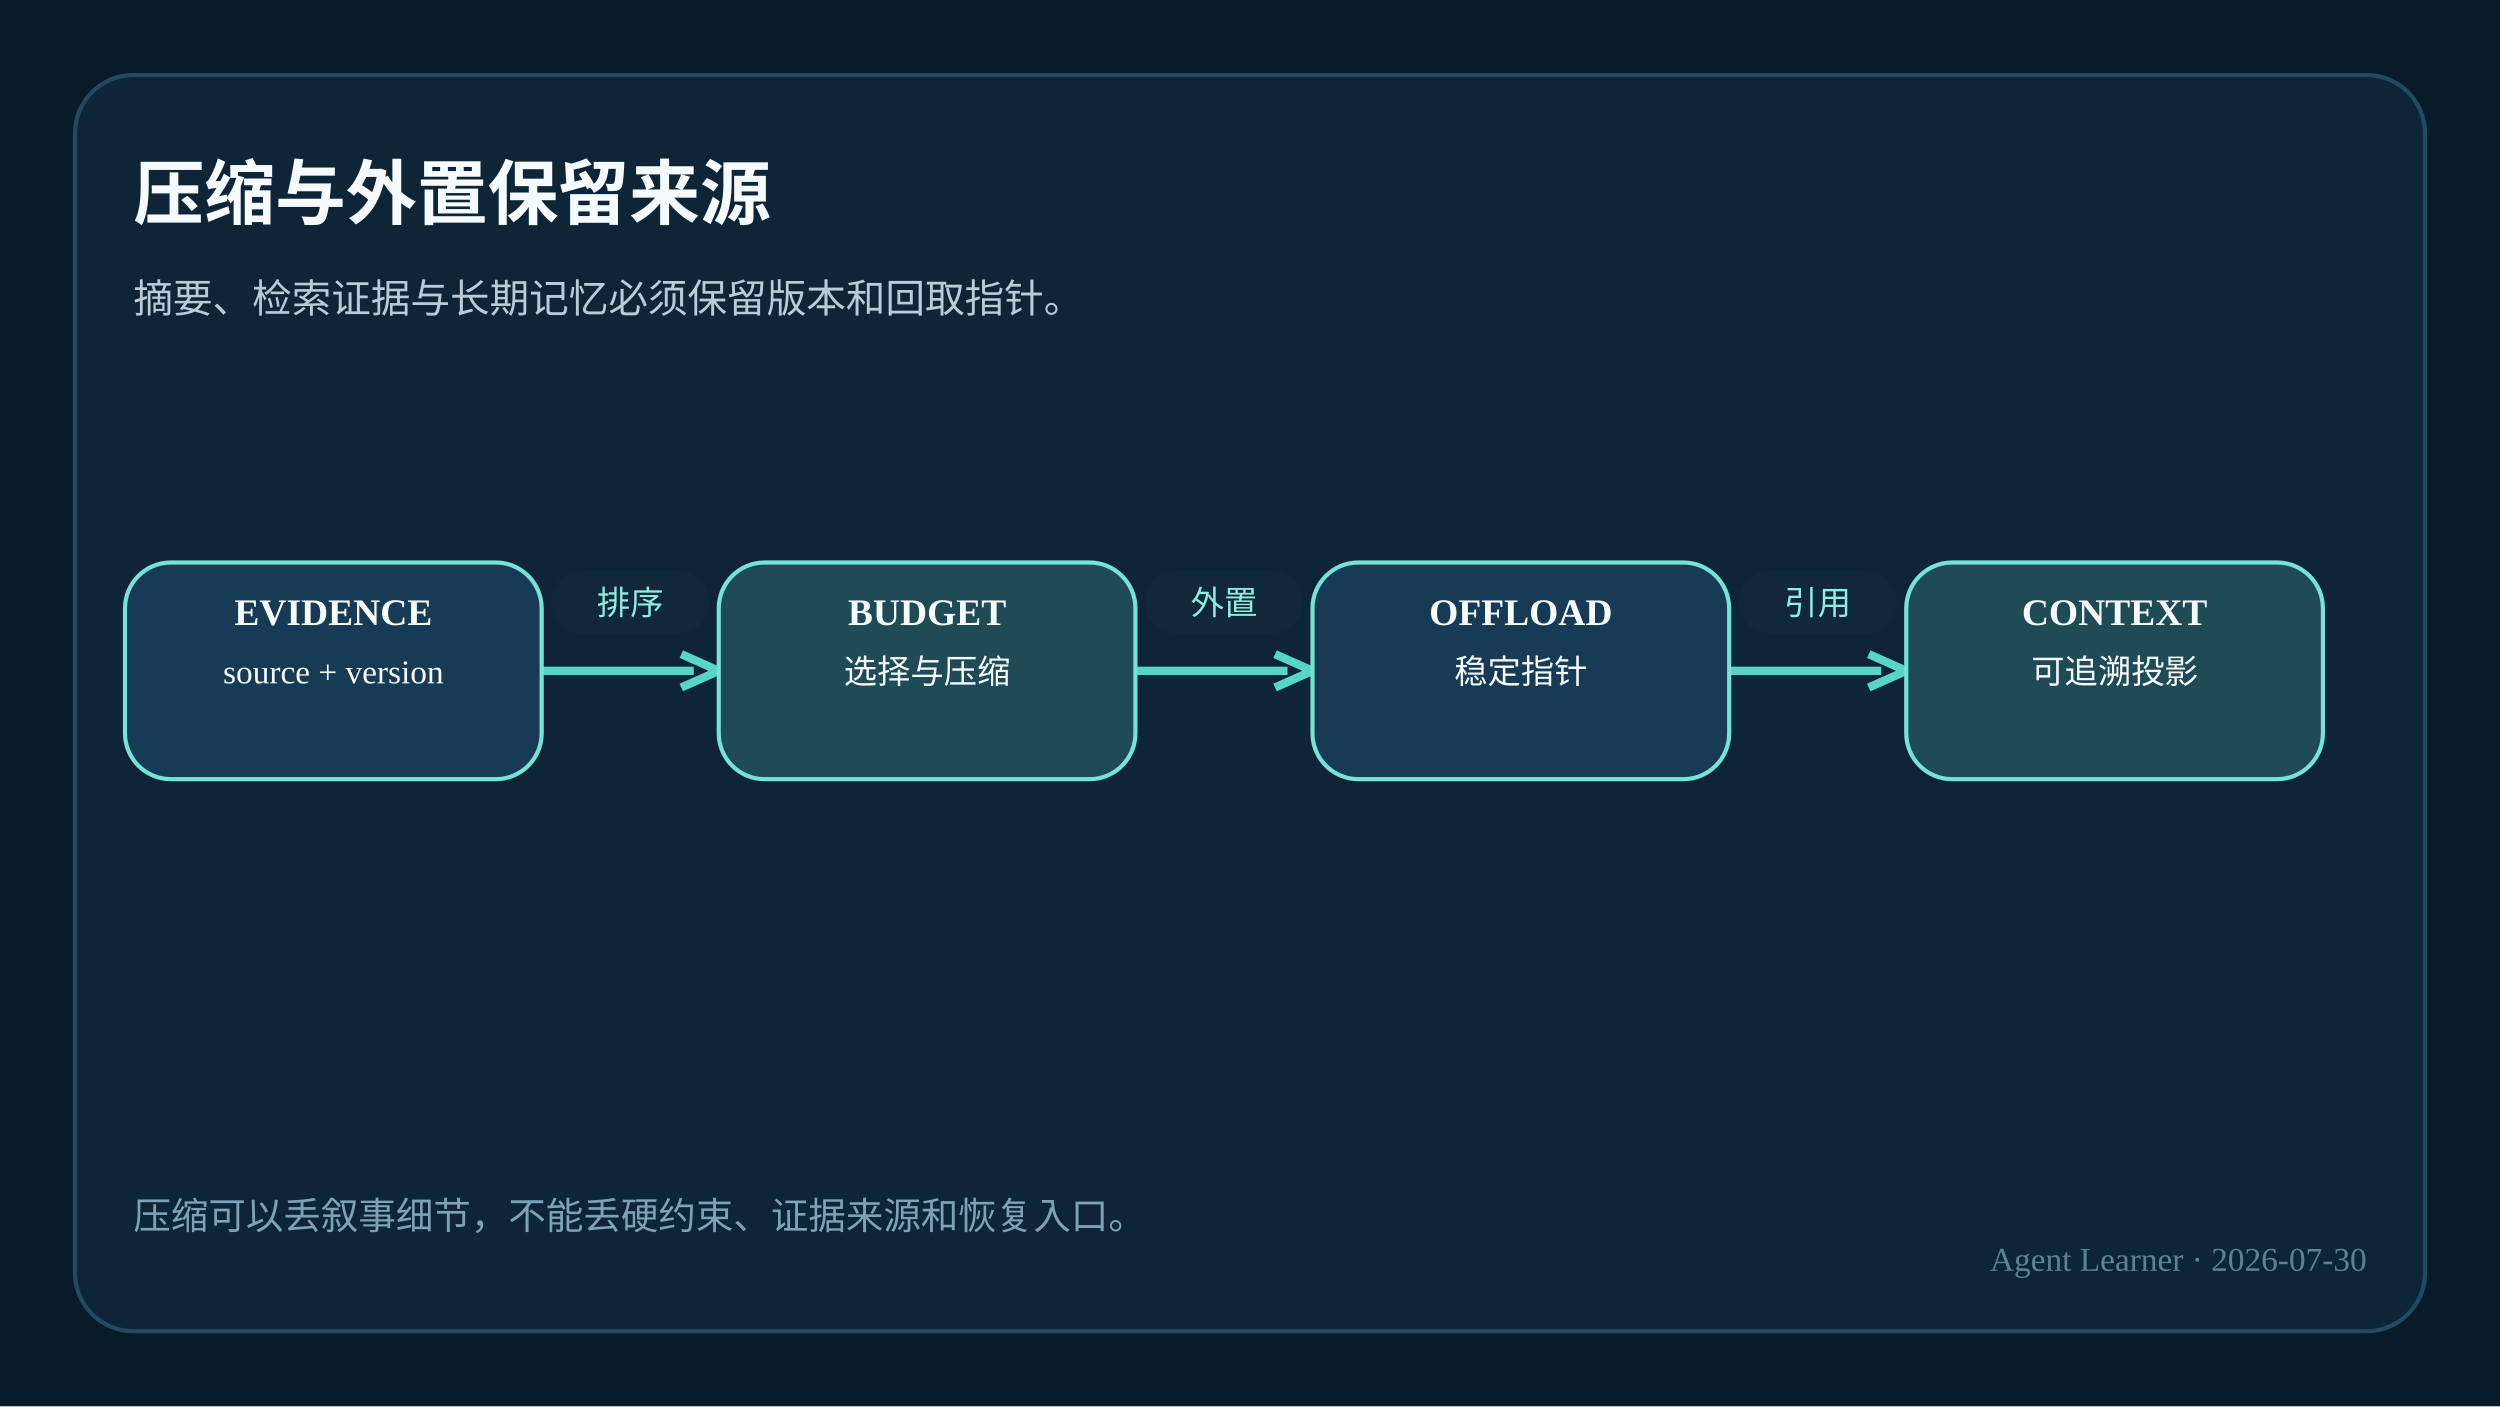
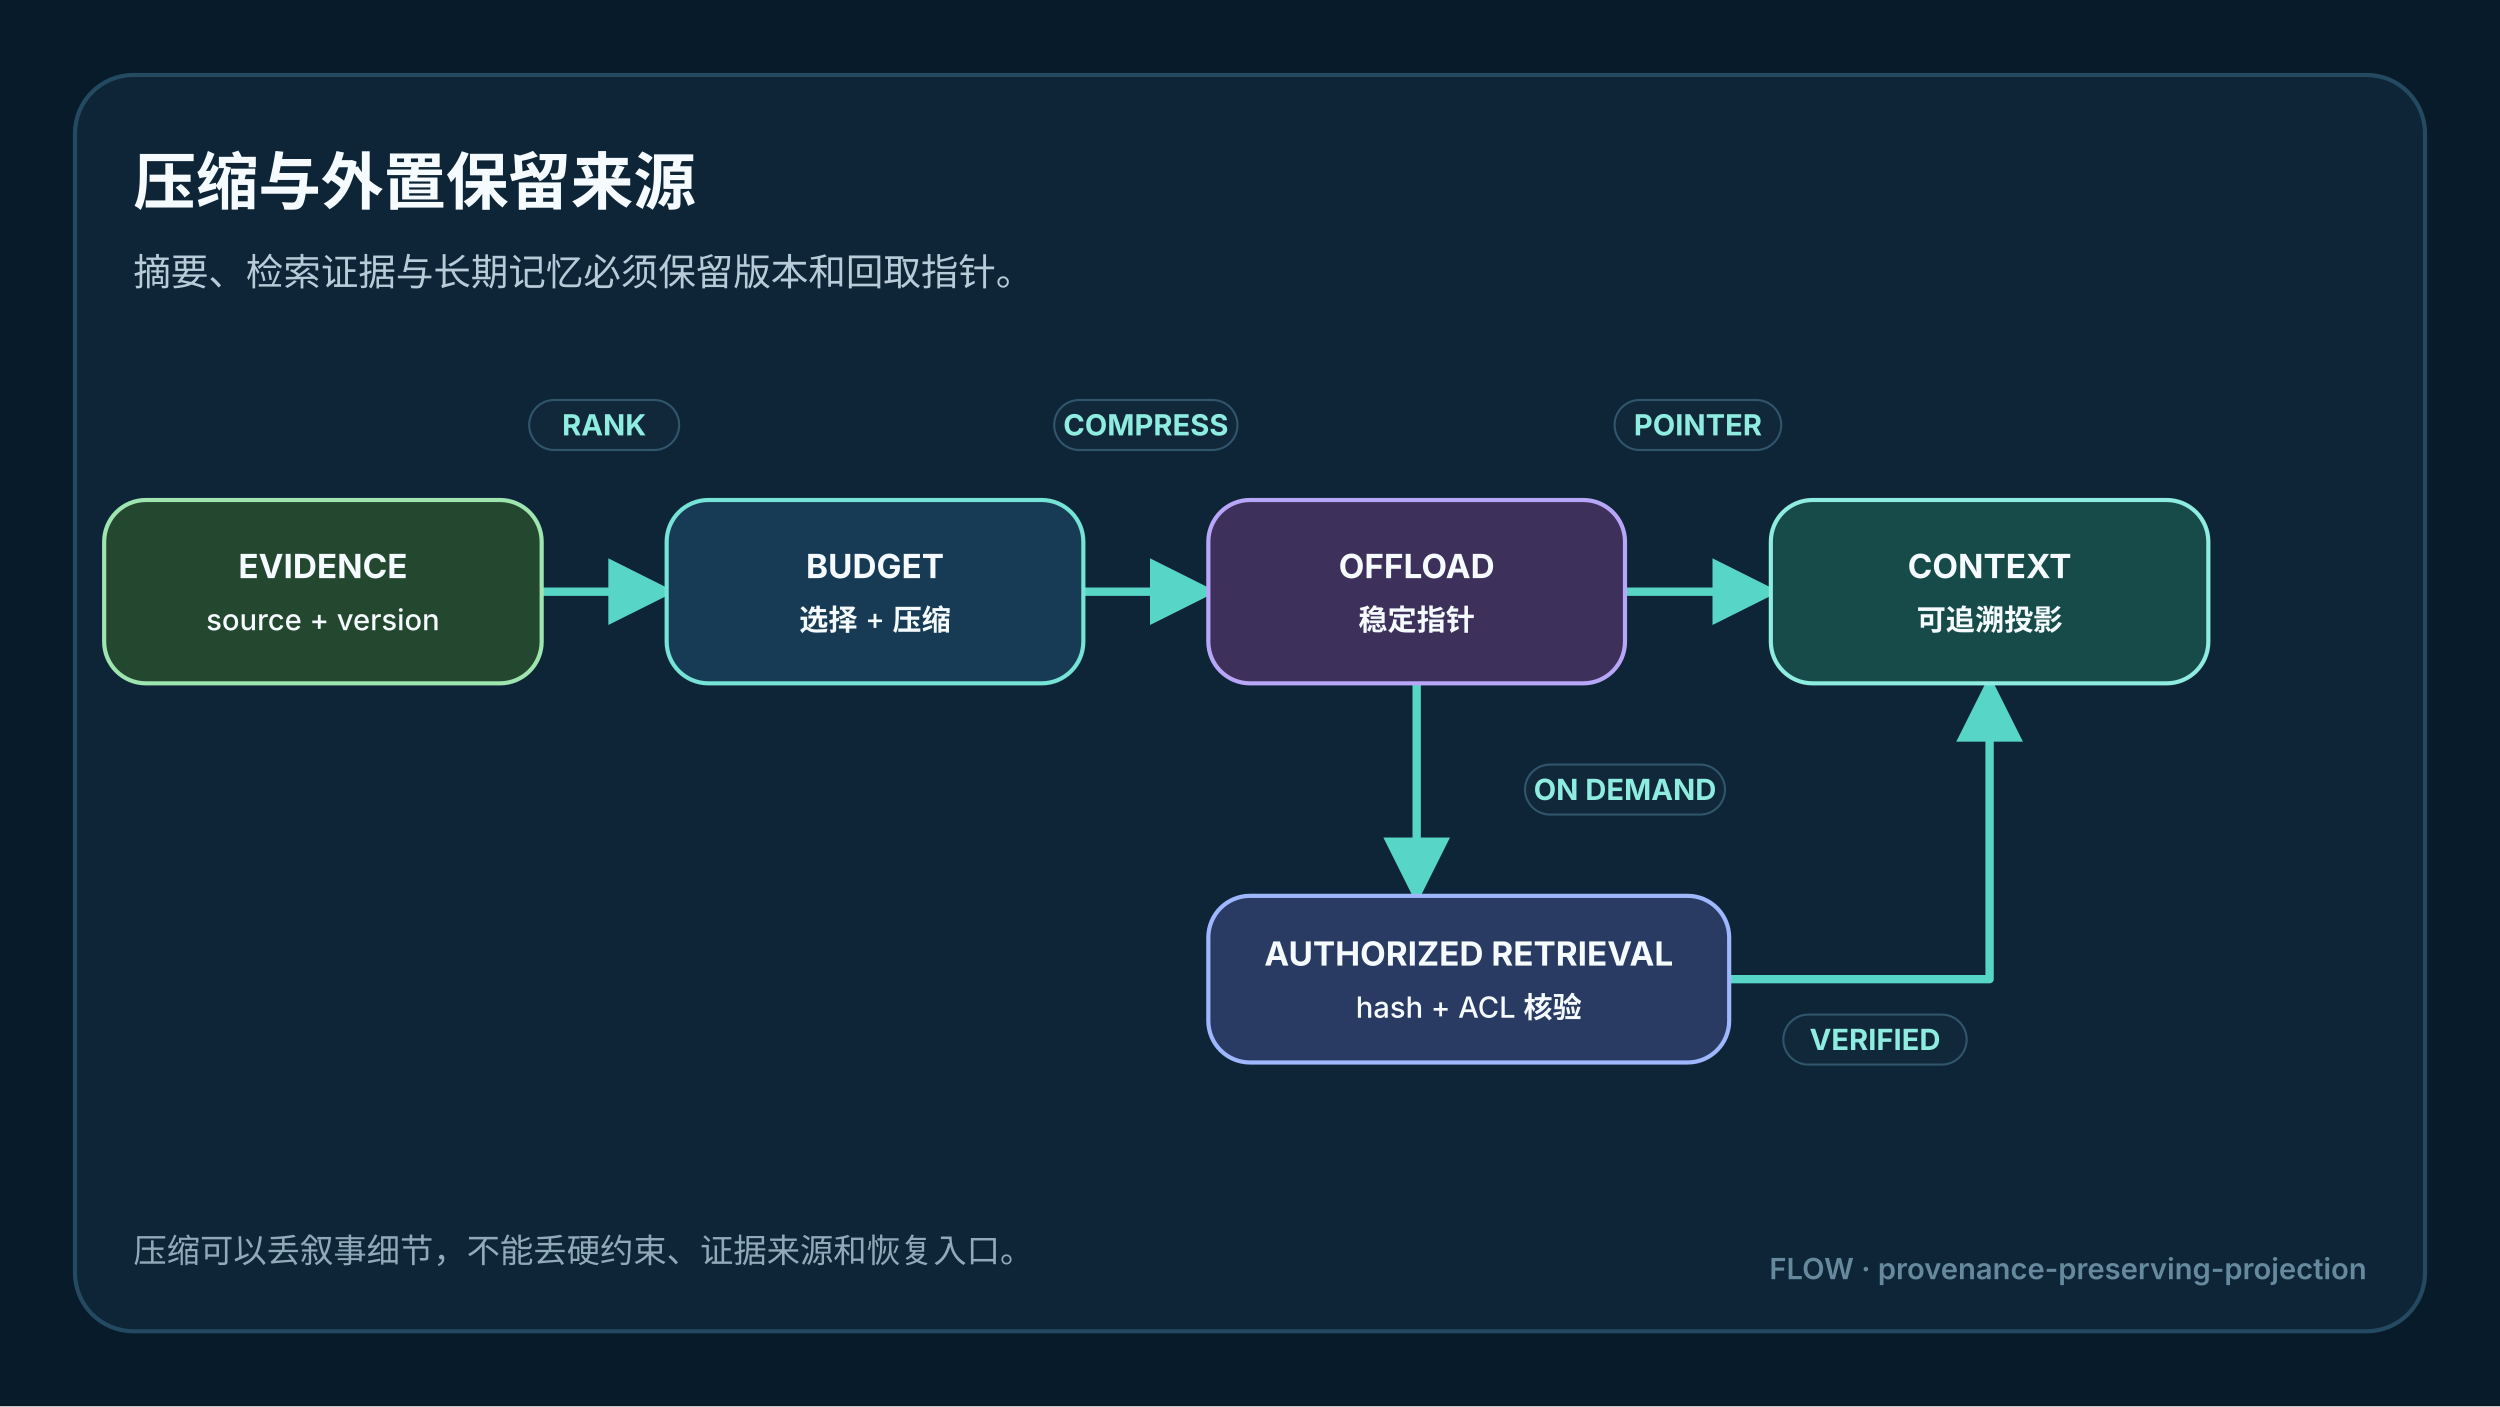
- <svg xmlns="http://www.w3.org/2000/svg" width="1200" height="675" viewBox="0 0 1200 675" role="img" aria-labelledby="title description">
+ <svg xmlns="http://www.w3.org/2000/svg" width="1200" height="675" viewBox="0 0 1200 675" role="img" aria-labelledby="visual-agent-07-provenance-budget-title visual-agent-07-provenance-budget-description">
+   <defs>
+     <marker id="visual-agent-07-provenance-budget-arrow" markerWidth="8" markerHeight="8" refX="7" refY="4" orient="auto">
+       <path d="M0 0 L8 4 L0 8 Z" fill="#57D6C7" />
+     </marker>
+   </defs>
  <rect width="1200" height="675" fill="#081B2A" />
  <rect x="36" y="36" width="1128" height="603" rx="28" fill="#0D2537" stroke="#244A61" stroke-width="2" />
-   <text x="64" y="105" font-size="34" font-weight="750" fill="#F5FBFF">压缩与外置保留来源</text>
-   <text x="64" y="150" font-size="19" fill="#B8CBD8">摘要、检索证据与长期记忆必须保留版本和回取指针。</text>
-   <g data-edge="visual-agent-07-provenance-budget-edge-1">
-     <path d="M 260 322 L 333 322" fill="none" stroke="#57D6C7" stroke-width="4" />
-     <path d="M 327 314 L 345 322 L 327 330" fill="none" stroke="#57D6C7" stroke-width="4" />
-     <rect x="264.5" y="274" width="76" height="30" rx="15" fill="#10283A" />
-     <text x="302.5" y="295" text-anchor="middle" font-size="16" fill="#8EECE1">排序</text>
+   <text x="64" y="98" font-family="Inter, Arial, sans-serif" font-size="30" font-weight="750" fill="#F5FBFF" text-anchor="start">压缩与外置保留来源</text>
+   <text x="64" y="137" font-family="Inter, Arial, sans-serif" font-size="18" font-weight="500" fill="#B8CBD8" text-anchor="start">摘要、检索证据与长期记忆必须保留版本和回取指针。</text>
+   <g data-kind="flow">
+     <polyline data-edge="evidence-budget" data-from="evidence" data-to="budget" data-kind="forward" points="260,284 320,284" fill="none" stroke="#57D6C7" stroke-width="4" stroke-linecap="round" stroke-linejoin="round" marker-end="url(#visual-agent-07-provenance-budget-arrow)" />
+     <g data-edge-label="evidence-budget">
+       <rect x="254" y="192" width="72" height="24" rx="12" fill="#10283A" stroke="#31556B" stroke-width="1" />
+       <text x="290" y="209" font-family="Inter, Arial, sans-serif" font-size="14" font-weight="650" fill="#8EECE1" text-anchor="middle">RANK</text>
+     </g>
+     <polyline data-edge="budget-offload" data-from="budget" data-to="offload" data-kind="forward" points="520,284 580,284" fill="none" stroke="#57D6C7" stroke-width="4" stroke-linecap="round" stroke-linejoin="round" marker-end="url(#visual-agent-07-provenance-budget-arrow)" />
+     <g data-edge-label="budget-offload">
+       <rect x="506" y="192" width="88" height="24" rx="12" fill="#10283A" stroke="#31556B" stroke-width="1" />
+       <text x="550" y="209" font-family="Inter, Arial, sans-serif" font-size="14" font-weight="650" fill="#8EECE1" text-anchor="middle">COMPRESS</text>
+     </g>
+     <polyline data-edge="offload-context" data-from="offload" data-to="context" data-kind="forward" points="780,284 850,284" fill="none" stroke="#57D6C7" stroke-width="4" stroke-linecap="round" stroke-linejoin="round" marker-end="url(#visual-agent-07-provenance-budget-arrow)" />
+     <g data-edge-label="offload-context">
+       <rect x="775" y="192" width="80" height="24" rx="12" fill="#10283A" stroke="#31556B" stroke-width="1" />
+       <text x="815" y="209" font-family="Inter, Arial, sans-serif" font-size="14" font-weight="650" fill="#8EECE1" text-anchor="middle">POINTER</text>
+     </g>
+     <polyline data-edge="offload-retrieve" data-from="offload" data-to="retrieve" data-kind="forward" points="680,328 680,430" fill="none" stroke="#57D6C7" stroke-width="4" stroke-linecap="round" stroke-linejoin="round" marker-end="url(#visual-agent-07-provenance-budget-arrow)" />
+     <g data-edge-label="offload-retrieve">
+       <rect x="732" y="367" width="96" height="24" rx="12" fill="#10283A" stroke="#31556B" stroke-width="1" />
+       <text x="780" y="384" font-family="Inter, Arial, sans-serif" font-size="14" font-weight="650" fill="#8EECE1" text-anchor="middle">ON DEMAND</text>
+     </g>
+     <polyline data-edge="retrieve-context" data-from="retrieve" data-to="context" data-kind="forward" points="830,470 955,470 955,328" fill="none" stroke="#57D6C7" stroke-width="4" stroke-linecap="round" stroke-linejoin="round" marker-end="url(#visual-agent-07-provenance-budget-arrow)" />
+     <g data-edge-label="retrieve-context">
+       <rect x="856" y="487" width="88" height="24" rx="12" fill="#10283A" stroke="#31556B" stroke-width="1" />
+       <text x="900" y="504" font-family="Inter, Arial, sans-serif" font-size="14" font-weight="650" fill="#8EECE1" text-anchor="middle">VERIFIED</text>
+     </g>
+     <g data-node="evidence" data-kind="evidence">
+       <rect x="50" y="240" width="210" height="88" rx="20" fill="#24482F" stroke="#9FE5B0" stroke-width="2" />
+       <text x="155" y="277.5" font-family="Inter, Arial, sans-serif" font-size="16" font-weight="750" fill="#F5FBFF" text-anchor="middle">EVIDENCE</text>
+       <text x="155" y="302.5" font-family="Inter, Arial, sans-serif" font-size="14" font-weight="550" fill="#F5FBFF" text-anchor="middle">source + version</text>
+     </g>
+     <g data-node="budget" data-kind="stage">
+       <rect x="320" y="240" width="200" height="88" rx="20" fill="#173B55" stroke="#75E3D6" stroke-width="2" />
+       <text x="420" y="277.5" font-family="Inter, Arial, sans-serif" font-size="16" font-weight="750" fill="#F5FBFF" text-anchor="middle">BUDGET</text>
+       <text x="420" y="302.5" font-family="Inter, Arial, sans-serif" font-size="14" font-weight="550" fill="#F5FBFF" text-anchor="middle">选择 + 压缩</text>
+     </g>
+     <g data-node="offload" data-kind="host">
+       <rect x="580" y="240" width="200" height="88" rx="20" fill="#3D315B" stroke="#B8A7F8" stroke-width="2" />
+       <text x="680" y="277.5" font-family="Inter, Arial, sans-serif" font-size="16" font-weight="750" fill="#F5FBFF" text-anchor="middle">OFFLOAD</text>
+       <text x="680" y="302.5" font-family="Inter, Arial, sans-serif" font-size="14" font-weight="550" fill="#F5FBFF" text-anchor="middle">稳定指针</text>
+     </g>
+     <g data-node="context" data-kind="controlled">
+       <rect x="850" y="240" width="210" height="88" rx="20" fill="#174B4A" stroke="#8EECE1" stroke-width="2" />
+       <text x="955" y="277.5" font-family="Inter, Arial, sans-serif" font-size="16" font-weight="750" fill="#F5FBFF" text-anchor="middle">CONTEXT</text>
+       <text x="955" y="302.5" font-family="Inter, Arial, sans-serif" font-size="14" font-weight="550" fill="#F5FBFF" text-anchor="middle">可追溯投影</text>
+     </g>
+     <g data-node="retrieve" data-kind="protocol">
+       <rect x="580" y="430" width="250" height="80" rx="20" fill="#293B63" stroke="#9FB7FF" stroke-width="2" />
+       <text x="705" y="463.5" font-family="Inter, Arial, sans-serif" font-size="16" font-weight="750" fill="#F5FBFF" text-anchor="middle">AUTHORIZED RETRIEVAL</text>
+       <text x="705" y="488.5" font-family="Inter, Arial, sans-serif" font-size="14" font-weight="550" fill="#F5FBFF" text-anchor="middle">hash + ACL 核验</text>
+     </g>
  </g>
-   <g data-edge="visual-agent-07-provenance-budget-edge-2">
-     <path d="M 545 322 L 618 322" fill="none" stroke="#57D6C7" stroke-width="4" />
-     <path d="M 612 314 L 630 322 L 612 330" fill="none" stroke="#57D6C7" stroke-width="4" />
-     <rect x="549.5" y="274" width="76" height="30" rx="15" fill="#10283A" />
-     <text x="587.5" y="295" text-anchor="middle" font-size="16" fill="#8EECE1">外置</text>
-   </g>
-   <g data-edge="visual-agent-07-provenance-budget-edge-3">
-     <path d="M 830 322 L 903 322" fill="none" stroke="#57D6C7" stroke-width="4" />
-     <path d="M 897 314 L 915 322 L 897 330" fill="none" stroke="#57D6C7" stroke-width="4" />
-     <rect x="834.5" y="274" width="76" height="30" rx="15" fill="#10283A" />
-     <text x="872.5" y="295" text-anchor="middle" font-size="16" fill="#8EECE1">引用</text>
-   </g>
-   <g data-node="visual-agent-07-provenance-budget-node-1">
-     <rect x="60" y="270" width="200" height="104" rx="22" fill="#173B55" stroke="#75E3D6" stroke-width="2" />
-     <text x="160" y="300" text-anchor="middle" font-size="18" font-weight="700" fill="#F5FBFF">EVIDENCE</text>
-     <text x="160" y="328" text-anchor="middle" font-size="16" font-weight="500" fill="#F5FBFF">source + version</text>
-   </g>
-   <g data-node="visual-agent-07-provenance-budget-node-2">
-     <rect x="345" y="270" width="200" height="104" rx="22" fill="#1E4B55" stroke="#75E3D6" stroke-width="2" />
-     <text x="445" y="300" text-anchor="middle" font-size="18" font-weight="700" fill="#F5FBFF">BUDGET</text>
-     <text x="445" y="328" text-anchor="middle" font-size="16" font-weight="500" fill="#F5FBFF">选择与压缩</text>
-   </g>
-   <g data-node="visual-agent-07-provenance-budget-node-3">
-     <rect x="630" y="270" width="200" height="104" rx="22" fill="#173B55" stroke="#75E3D6" stroke-width="2" />
-     <text x="730" y="300" text-anchor="middle" font-size="18" font-weight="700" fill="#F5FBFF">OFFLOAD</text>
-     <text x="730" y="328" text-anchor="middle" font-size="16" font-weight="500" fill="#F5FBFF">稳定指针</text>
-   </g>
-   <g data-node="visual-agent-07-provenance-budget-node-4">
-     <rect x="915" y="270" width="200" height="104" rx="22" fill="#1E4B55" stroke="#75E3D6" stroke-width="2" />
-     <text x="1015" y="300" text-anchor="middle" font-size="18" font-weight="700" fill="#F5FBFF">CONTEXT</text>
-     <text x="1015" y="328" text-anchor="middle" font-size="16" font-weight="500" fill="#F5FBFF">可追溯投影</text>
-   </g>
-   <text x="64" y="590" font-size="18" fill="#7FA1B5">压缩可以丢叙事细节，不能丢硬约束、证据来源和恢复入口。</text>
-   <text x="1136" y="610" text-anchor="end" font-size="16" fill="#5F8195">Agent Learner · 2026-07-30</text>
+   <text x="64" y="606" font-family="Inter, Arial, sans-serif" font-size="16" font-weight="500" fill="#91AABA" text-anchor="start">压缩可以丢叙事细节，不能丢硬约束、证据来源和恢复入口。</text>
+   <text x="1136" y="614" font-family="Inter, Arial, sans-serif" font-size="14" font-weight="600" fill="#66899D" text-anchor="end">FLOW · provenance-preserving-projection</text>
</svg>
